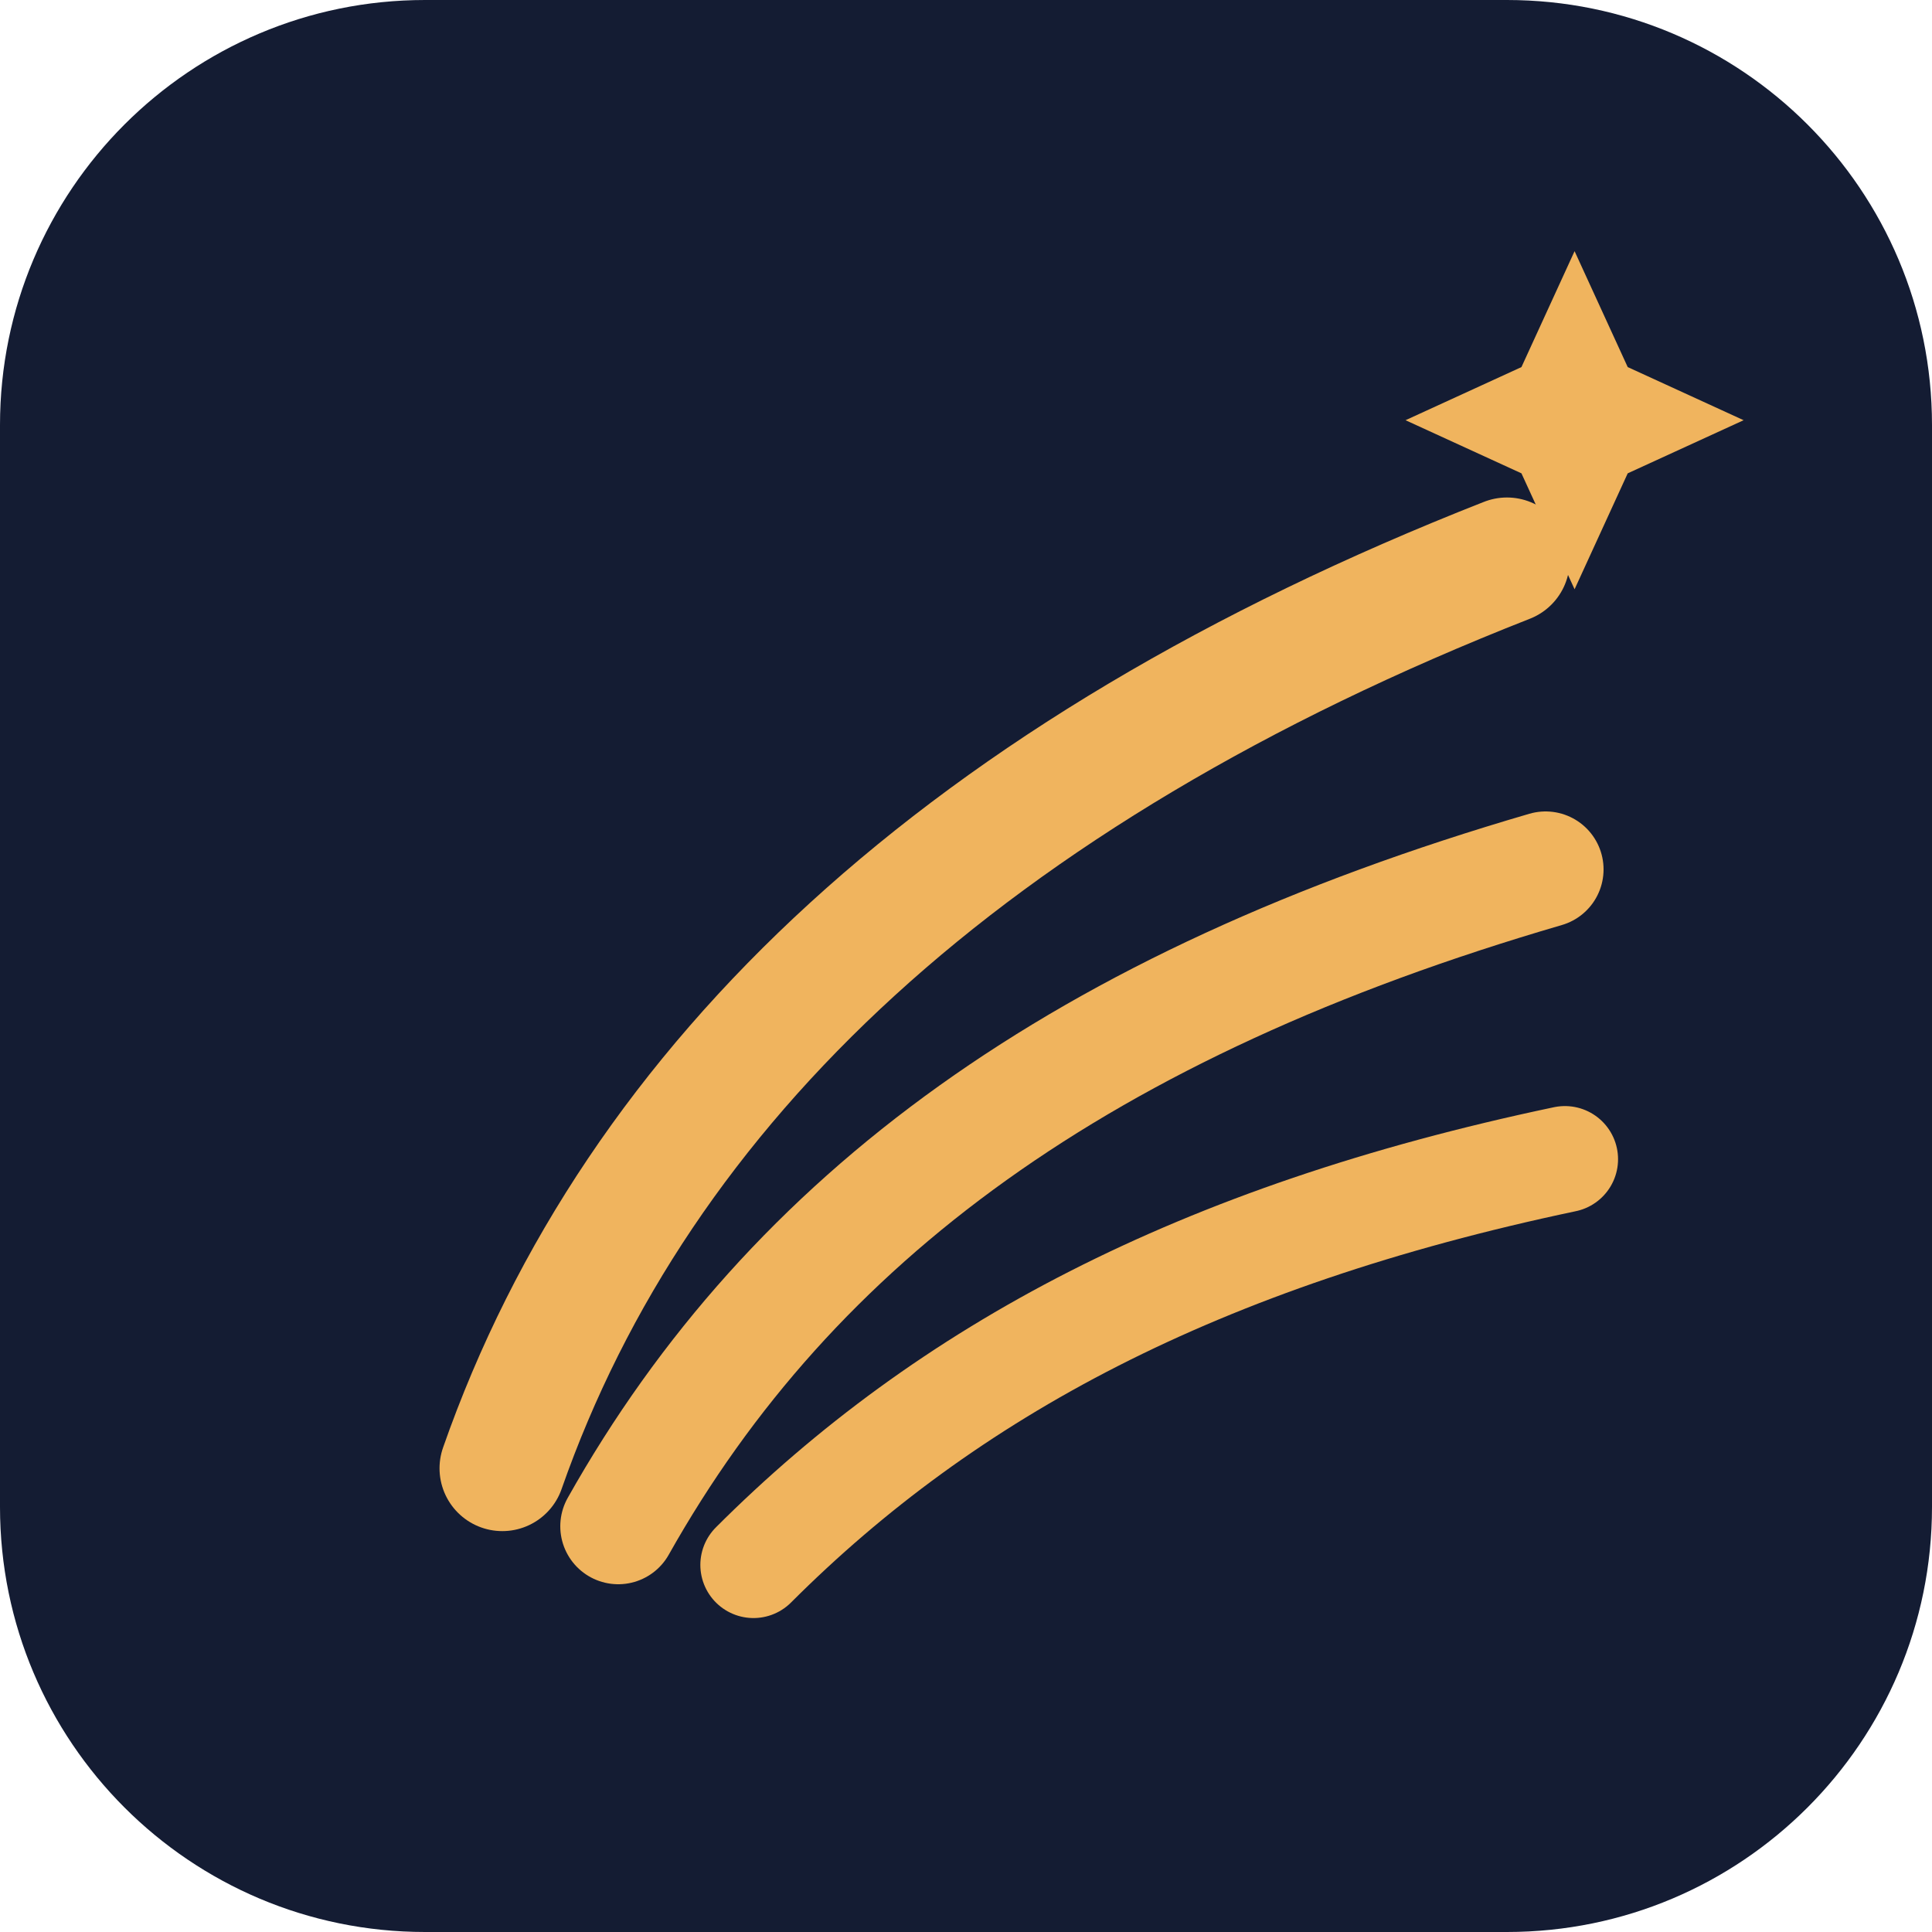
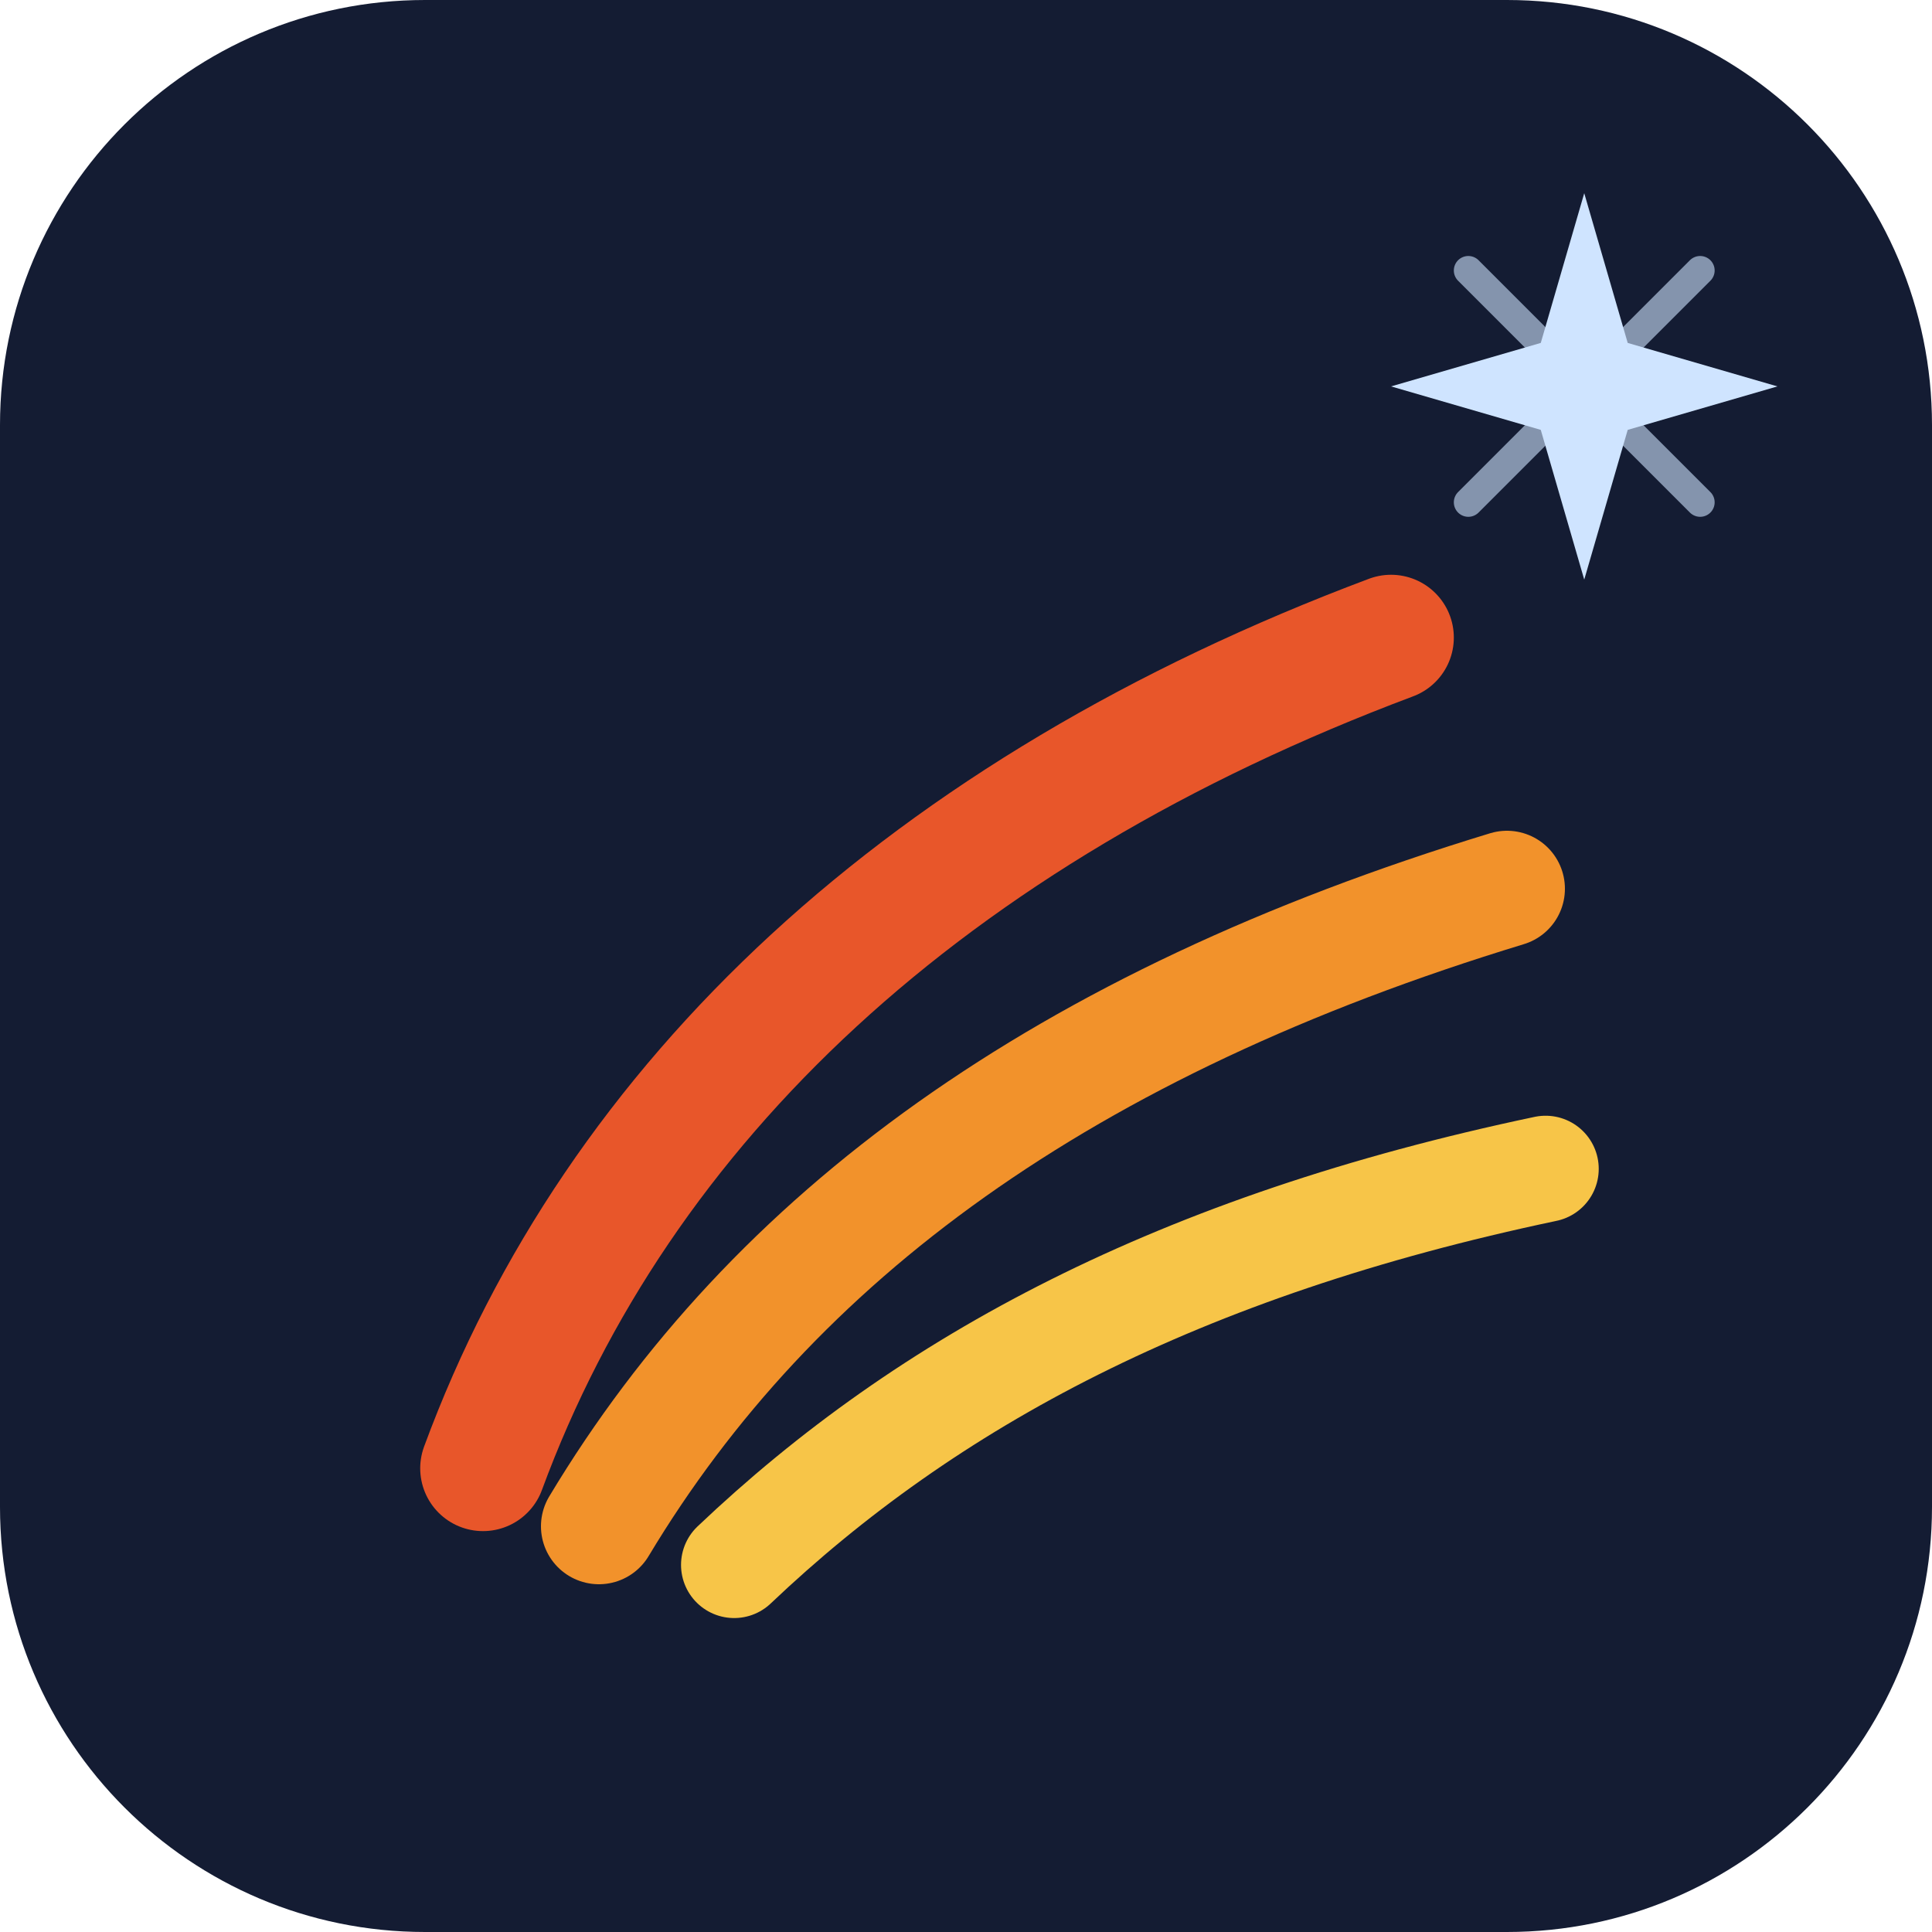
<svg xmlns="http://www.w3.org/2000/svg" viewBox="0 0 200 200">
  <rect width="200" height="200" rx="44" fill="#141c33" />
-   <g fill="none" stroke="#f0b45e" stroke-linecap="round">
-     <path d="M52 152 C 66 112, 100 80, 156 58" stroke-width="13" />
-     <path d="M64 158 C 82 126, 112 104, 160 90" stroke-width="12" />
-     <path d="M78 162 C 98 142, 124 128, 162 120" stroke-width="11" />
+   <g fill="none" stroke-linecap="round">
+     <path d="M50 152 C 64 114, 96 84, 144 66" stroke="#e8562a" stroke-width="13" />
+     <path d="M62 158 C 80 128, 110 106, 156 92" stroke="#f2922b" stroke-width="12" />
+     <path d="M76 162 C 96 143, 122 129, 160 121" stroke="#f7c548" stroke-width="11" />
  </g>
-   <path fill="#f0b45e" d="M163 26 l5.5 12 12 5.5 -12 5.5 -5.5 12 -5.5 -12 -12 -5.5 12 -5.5 z" />
+   <path stroke="#cfe4ff" stroke-width="3" stroke-linecap="round" opacity="0.6" d="M169 35 l7 -7 M159 35 l-7 -7 M169 45 l7 7 M159 45 l-7 7" />
+   <path fill="#cfe4ff" d="M164 20 l4.5 15.5 15.5 4.5 -15.5 4.5 -4.5 15.5 -4.5 -15.5 -15.5 -4.5 15.5 -4.5 z" />
</svg>
